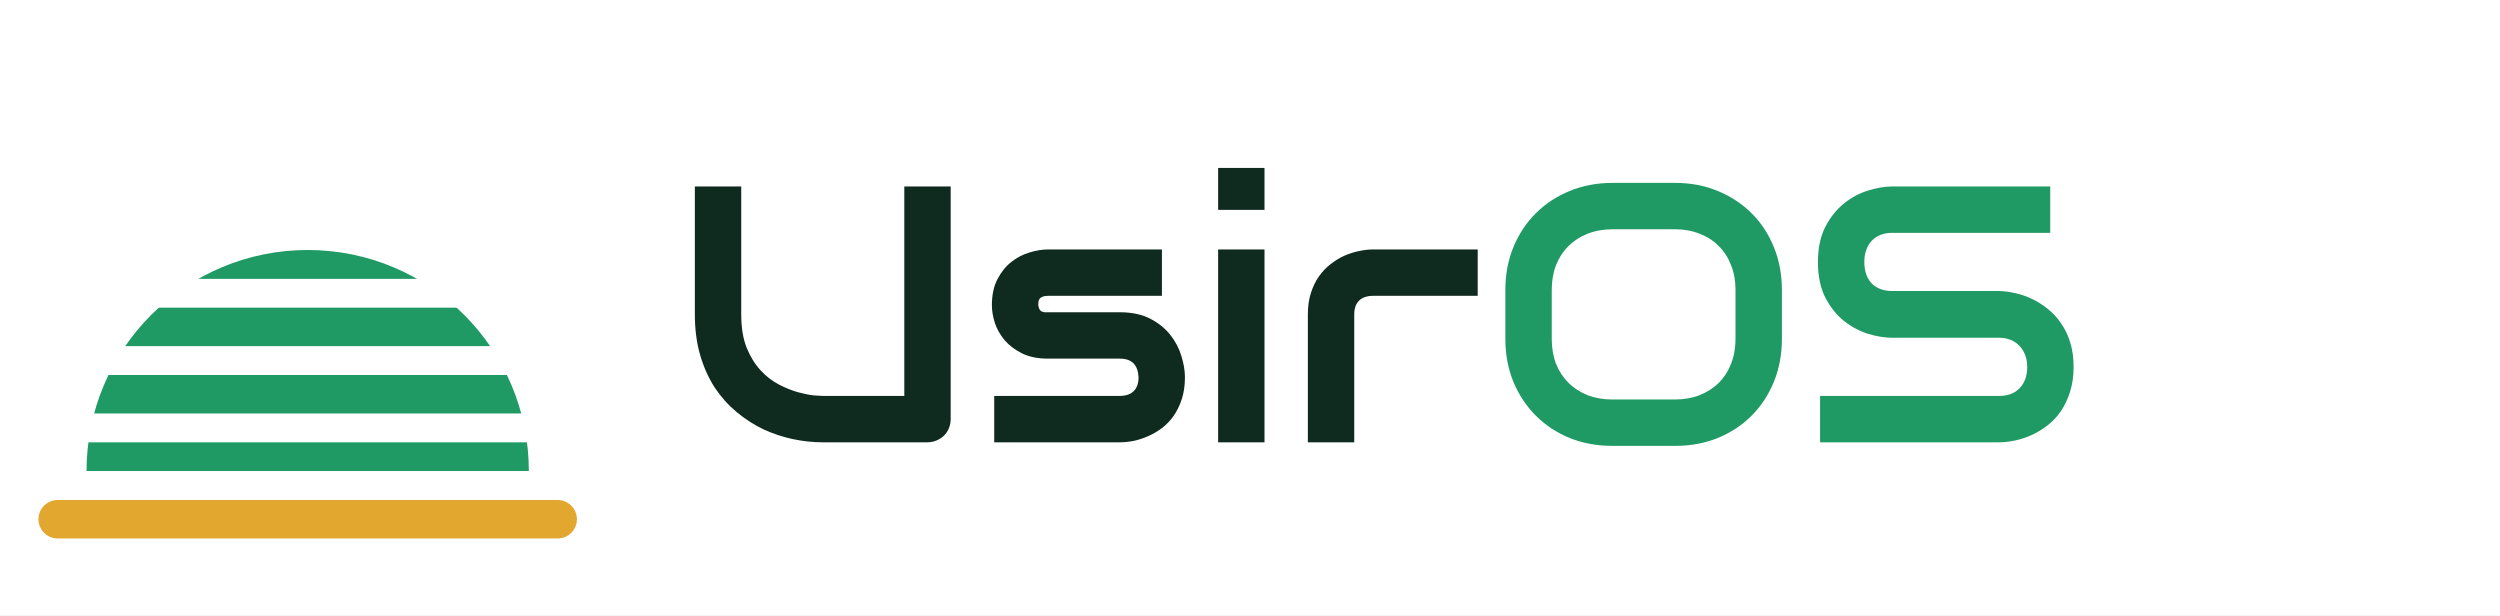
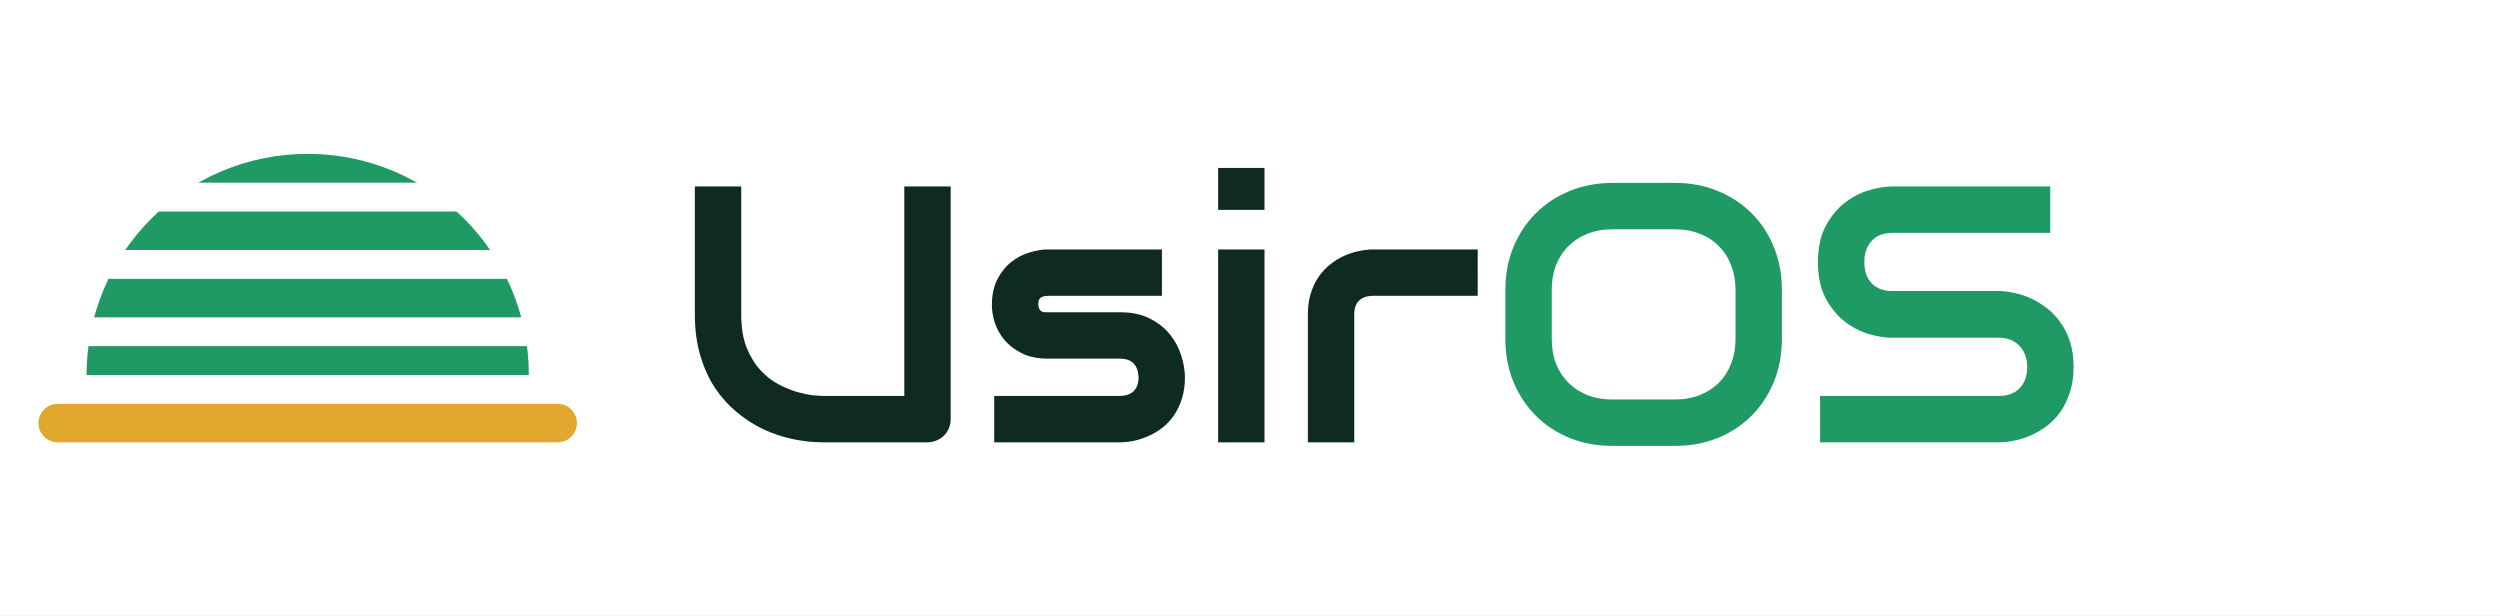
<svg xmlns="http://www.w3.org/2000/svg" width="520" height="128" viewBox="0 0 520 128" version="1.1" id="svg7">
  <rect width="520" height="128" fill="#ffffff" id="rect1" />
  <defs id="defs6">
    <clipPath id="arriba">
      <rect x="0" y="0" width="128" height="98" id="rect2" />
    </clipPath>
    <mask id="rayas">
      <rect width="128" height="128" fill="white" id="rect3" />
      <rect x="0" y="58" width="128" height="6" fill="black" id="rect4" />
      <rect x="0" y="72" width="128" height="6" fill="black" id="rect5" />
      <rect x="0" y="86" width="128" height="6" fill="black" id="rect6" />
    </mask>
  </defs>
-   <g clip-path="url(#arriba)" mask="url(#rayas)" id="g6">
-     <circle cx="64" cy="98" r="46" fill="#1f9a64" id="circle6" />
+   <g transform="translate(0,-20)" id="g7">
+     <g clip-path="url(#arriba)" mask="url(#rayas)" id="g6">
+       <circle cx="64" cy="98" r="46" fill="#1f9a64" id="circle6" />
+     </g>
+     <rect x="8" y="104" width="112" height="8" rx="4" fill="#e2a72e" id="rect7" />
  </g>
-   <rect x="8" y="104" width="112" height="8" rx="4" fill="#e2a72e" id="rect7" />
  <g id="text7" style="font-size:76px;font-family:Audiowide;fill:#0f2a1e" aria-label="UsirOS">
    <path d="m 197.742,87.139 q 0,1.039 -0.371,1.93 -0.371,0.891 -1.039,1.559 -0.668,0.631 -1.559,1.002 Q 193.883,92 192.881,92 h -21.746 q -3.08,0 -6.234,-0.668 -3.154,-0.668 -6.123,-2.041 -2.932,-1.41 -5.529,-3.562 -2.598,-2.152 -4.564,-5.084 -1.93,-2.969 -3.043,-6.754 -1.113,-3.822 -1.113,-8.498 V 38.785 h 9.648 v 26.607 q 0,4.082 1.113,6.902 1.15,2.82 2.895,4.713 1.744,1.893 3.822,2.969 2.078,1.076 3.934,1.596 1.893,0.52 3.303,0.668 1.447,0.111 1.893,0.111 h 16.959 V 38.785 h 9.648 z m 48.725,-8.684 q 0,2.486 -0.631,4.49 -0.631,1.967 -1.67,3.488 -1.039,1.484 -2.412,2.561 -1.373,1.039 -2.895,1.707 -1.484,0.668 -3.043,1.002 Q 234.295,92 232.922,92 h -26.125 v -9.648 h 26.051 q 1.967,0 2.969,-1.002 1.002,-1.002 1.002,-2.895 -0.186,-3.859 -3.896,-3.859 H 217.967 q -3.191,0 -5.418,-1.113 -2.227,-1.113 -3.637,-2.783 -1.373,-1.67 -2.004,-3.6 -0.594,-1.93 -0.594,-3.6 0,-3.229 1.15,-5.418 1.15,-2.227 2.895,-3.6 1.744,-1.373 3.785,-1.967 2.041,-0.631 3.822,-0.631 h 23.713 v 9.648 h -23.639 q -0.742,0 -1.188,0.186 -0.408,0.148 -0.631,0.445 -0.186,0.26 -0.223,0.594 -0.037,0.297 -0.037,0.594 0.037,0.594 0.223,0.928 0.186,0.334 0.445,0.482 0.297,0.148 0.631,0.186 0.371,0 0.705,0 h 14.955 q 3.711,0 6.309,1.336 2.598,1.336 4.193,3.377 1.596,2.004 2.301,4.379 0.742,2.375 0.742,4.416 z m 16.551,-34.809 h -9.648 v -8.721 h 9.648 z m 0,48.354 h -9.648 V 51.885 h 9.648 z m 44.346,-30.467 H 285.654 q -1.967,0 -2.969,1.002 -1.002,0.965 -1.002,2.857 V 92 h -9.648 V 65.393 q 0,-2.486 0.631,-4.453 0.631,-1.967 1.67,-3.451 1.076,-1.521 2.449,-2.561 1.373,-1.076 2.857,-1.744 1.521,-0.668 3.043,-0.965 1.559,-0.334 2.895,-0.334 h 21.783 z" id="path7" />
    <path style="fill:#1f9a64" d="m 370.635,70.477 q 0,4.861 -1.67,8.943 -1.67,4.082 -4.639,7.051 -2.969,2.969 -7.051,4.639 -4.045,1.633 -8.832,1.633 h -13.062 q -4.787,0 -8.869,-1.633 -4.082,-1.67 -7.051,-4.639 -2.969,-2.969 -4.676,-7.051 -1.67,-4.082 -1.67,-8.943 V 60.309 q 0,-4.824 1.67,-8.906 1.707,-4.119 4.676,-7.051 2.969,-2.969 7.051,-4.639 4.082,-1.67 8.869,-1.67 h 13.062 q 4.787,0 8.832,1.67 4.082,1.67 7.051,4.639 2.969,2.932 4.639,7.051 1.67,4.082 1.67,8.906 z m -9.648,-10.168 q 0,-2.857 -0.928,-5.158 -0.891,-2.338 -2.561,-3.971 -1.633,-1.67 -3.971,-2.561 -2.301,-0.928 -5.084,-0.928 h -13.062 q -2.82,0 -5.158,0.928 -2.301,0.891 -3.971,2.561 -1.67,1.633 -2.598,3.971 -0.891,2.301 -0.891,5.158 v 10.168 q 0,2.857 0.891,5.195 0.928,2.301 2.598,3.971 1.67,1.633 3.971,2.561 2.338,0.891 5.158,0.891 h 12.988 q 2.82,0 5.121,-0.891 2.338,-0.928 4.008,-2.561 1.67,-1.67 2.561,-3.971 0.928,-2.338 0.928,-5.195 z m 70.322,16.031 q 0,2.857 -0.742,5.158 -0.705,2.264 -1.893,4.008 -1.188,1.744 -2.783,2.969 -1.596,1.225 -3.303,2.004 -1.707,0.779 -3.488,1.15 Q 417.355,92 415.797,92 h -37.221 v -9.648 h 37.221 q 2.783,0 4.305,-1.633 1.559,-1.633 1.559,-4.379 0,-1.336 -0.408,-2.449 -0.408,-1.113 -1.188,-1.93 -0.742,-0.816 -1.855,-1.262 -1.076,-0.445 -2.412,-0.445 h -22.191 q -2.338,0 -5.047,-0.816 -2.709,-0.854 -5.047,-2.709 -2.301,-1.855 -3.859,-4.861 -1.521,-3.006 -1.521,-7.348 0,-4.342 1.521,-7.311 1.559,-3.006 3.859,-4.861 2.338,-1.893 5.047,-2.709 2.709,-0.854 5.047,-0.854 h 32.842 v 9.648 h -32.842 q -2.746,0 -4.305,1.67 -1.521,1.67 -1.521,4.416 0,2.783 1.521,4.416 1.559,1.596 4.305,1.596 h 22.191 0.074 q 1.559,0.037 3.303,0.445 1.744,0.371 3.451,1.188 1.744,0.816 3.303,2.078 1.559,1.225 2.746,2.969 1.225,1.744 1.93,4.008 0.705,2.264 0.705,5.121 z" id="path8" />
  </g>
</svg>
